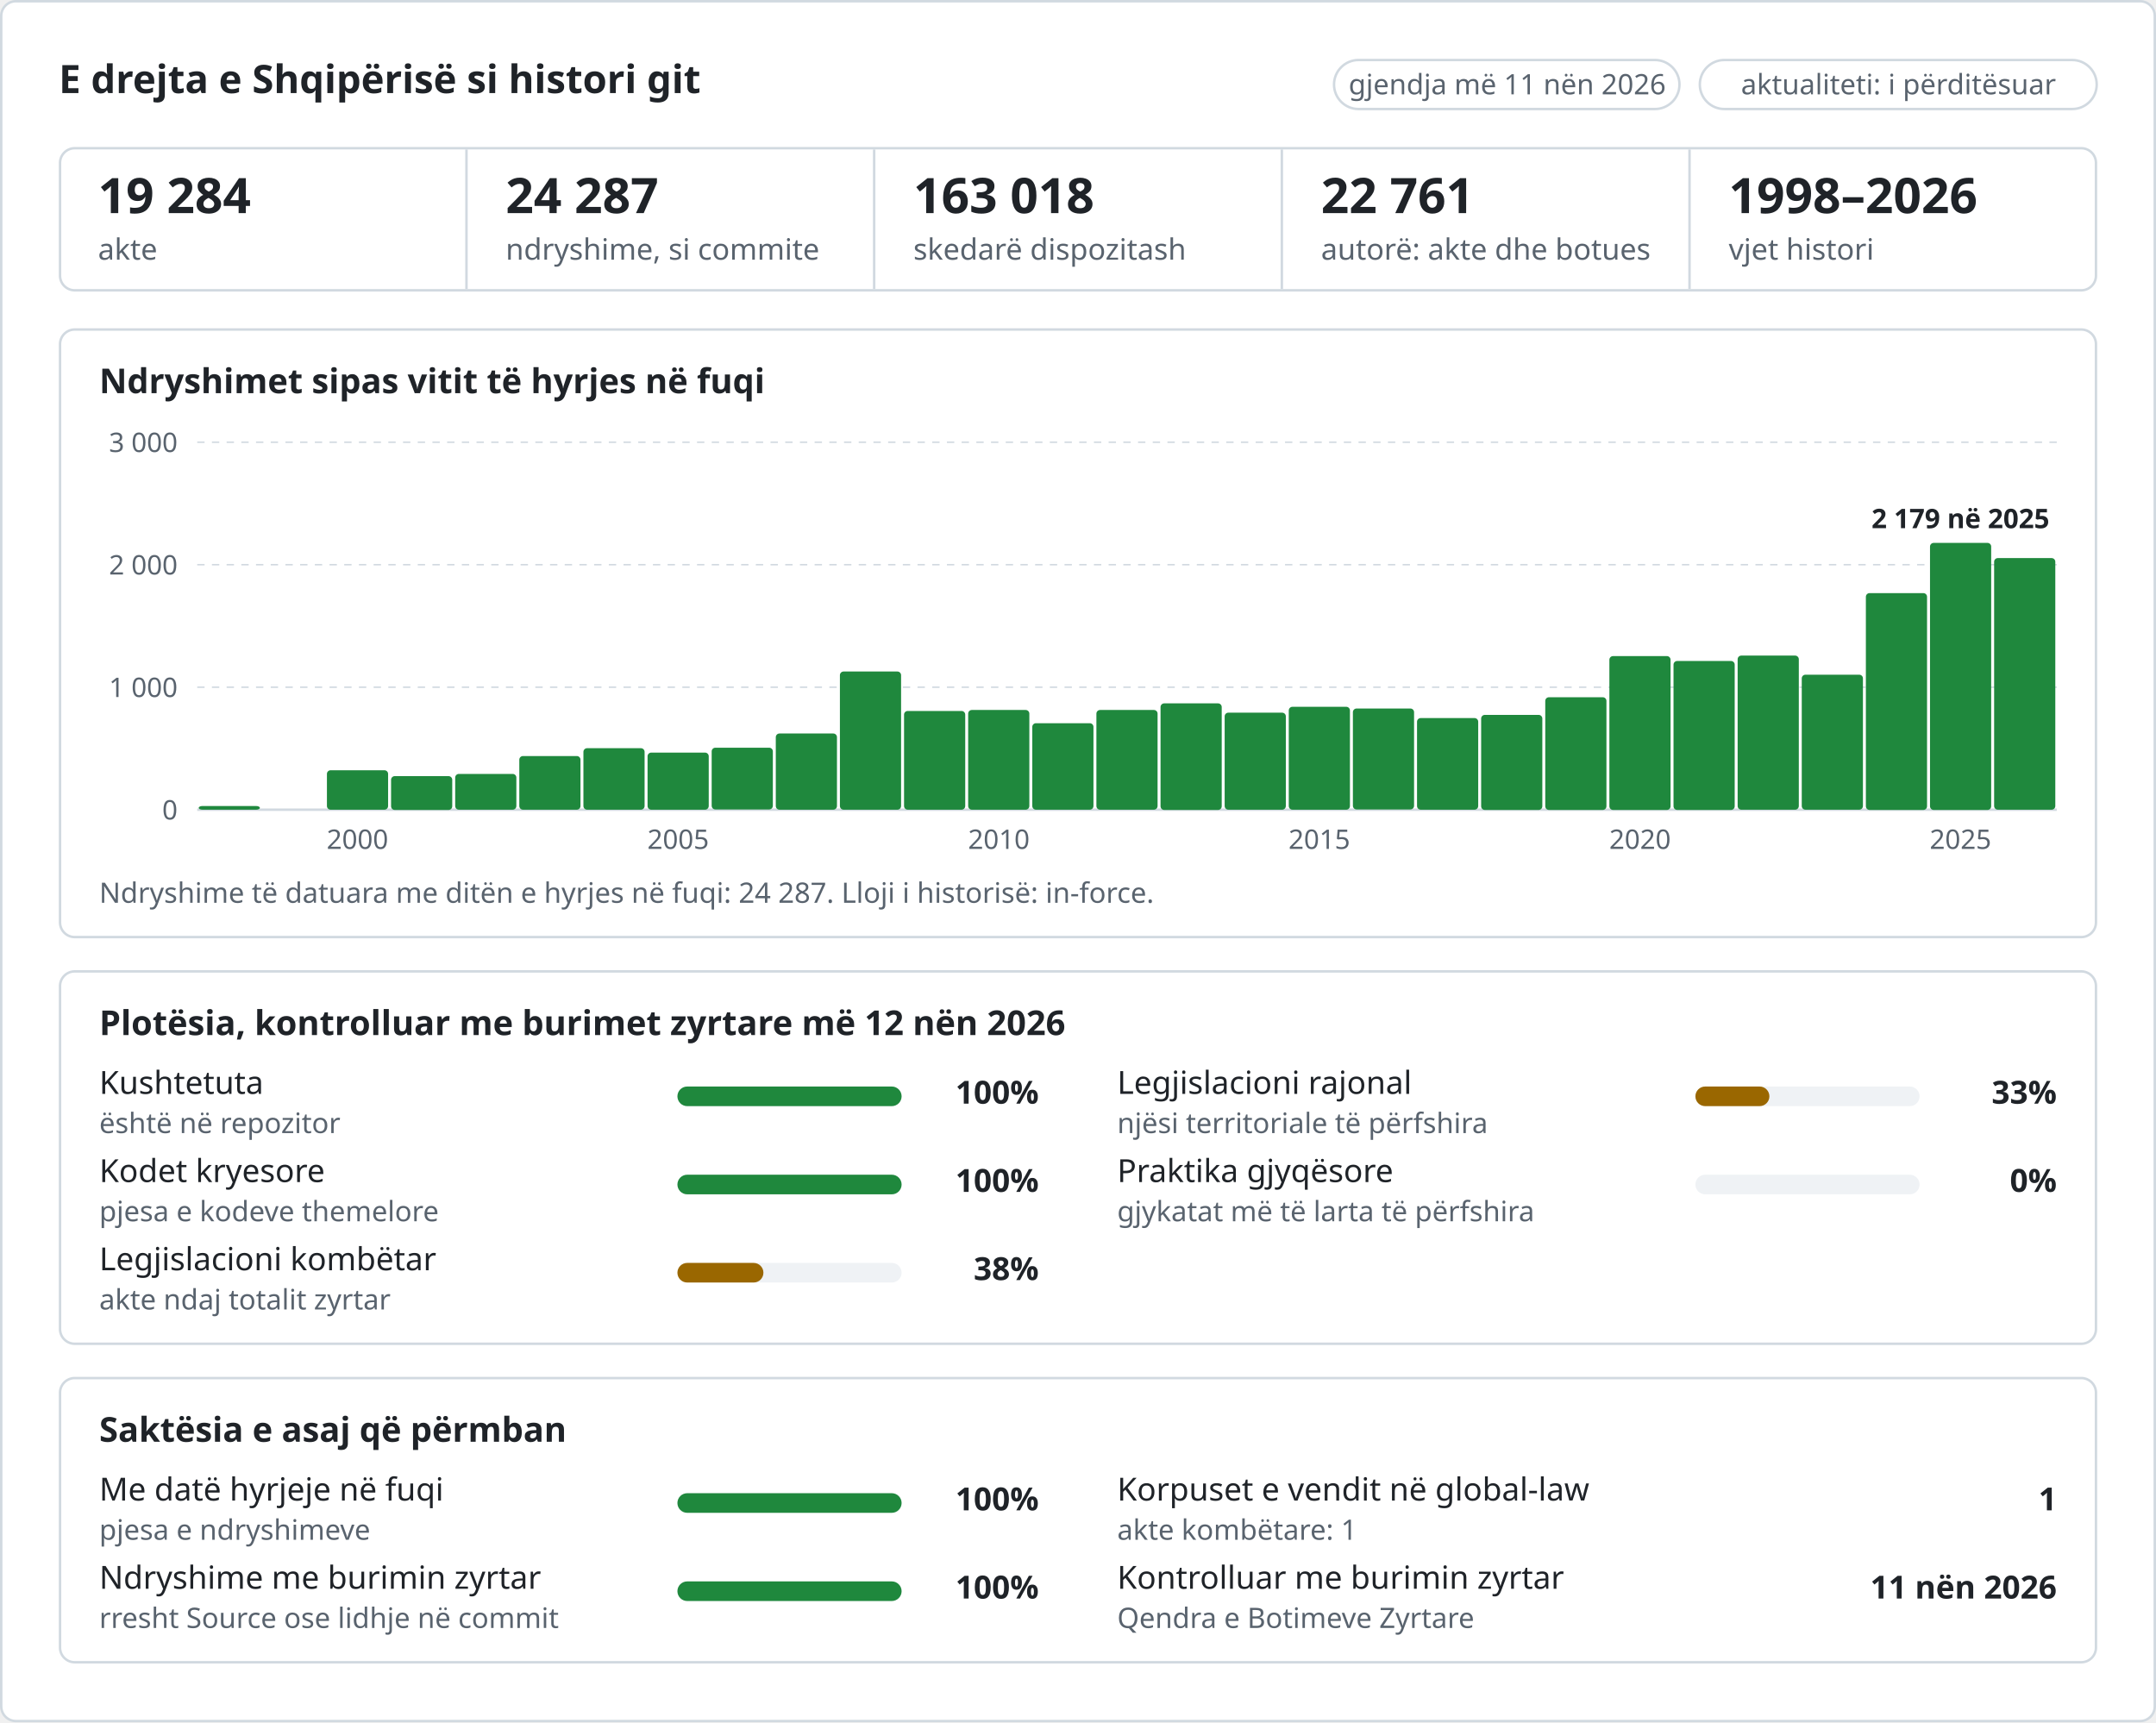
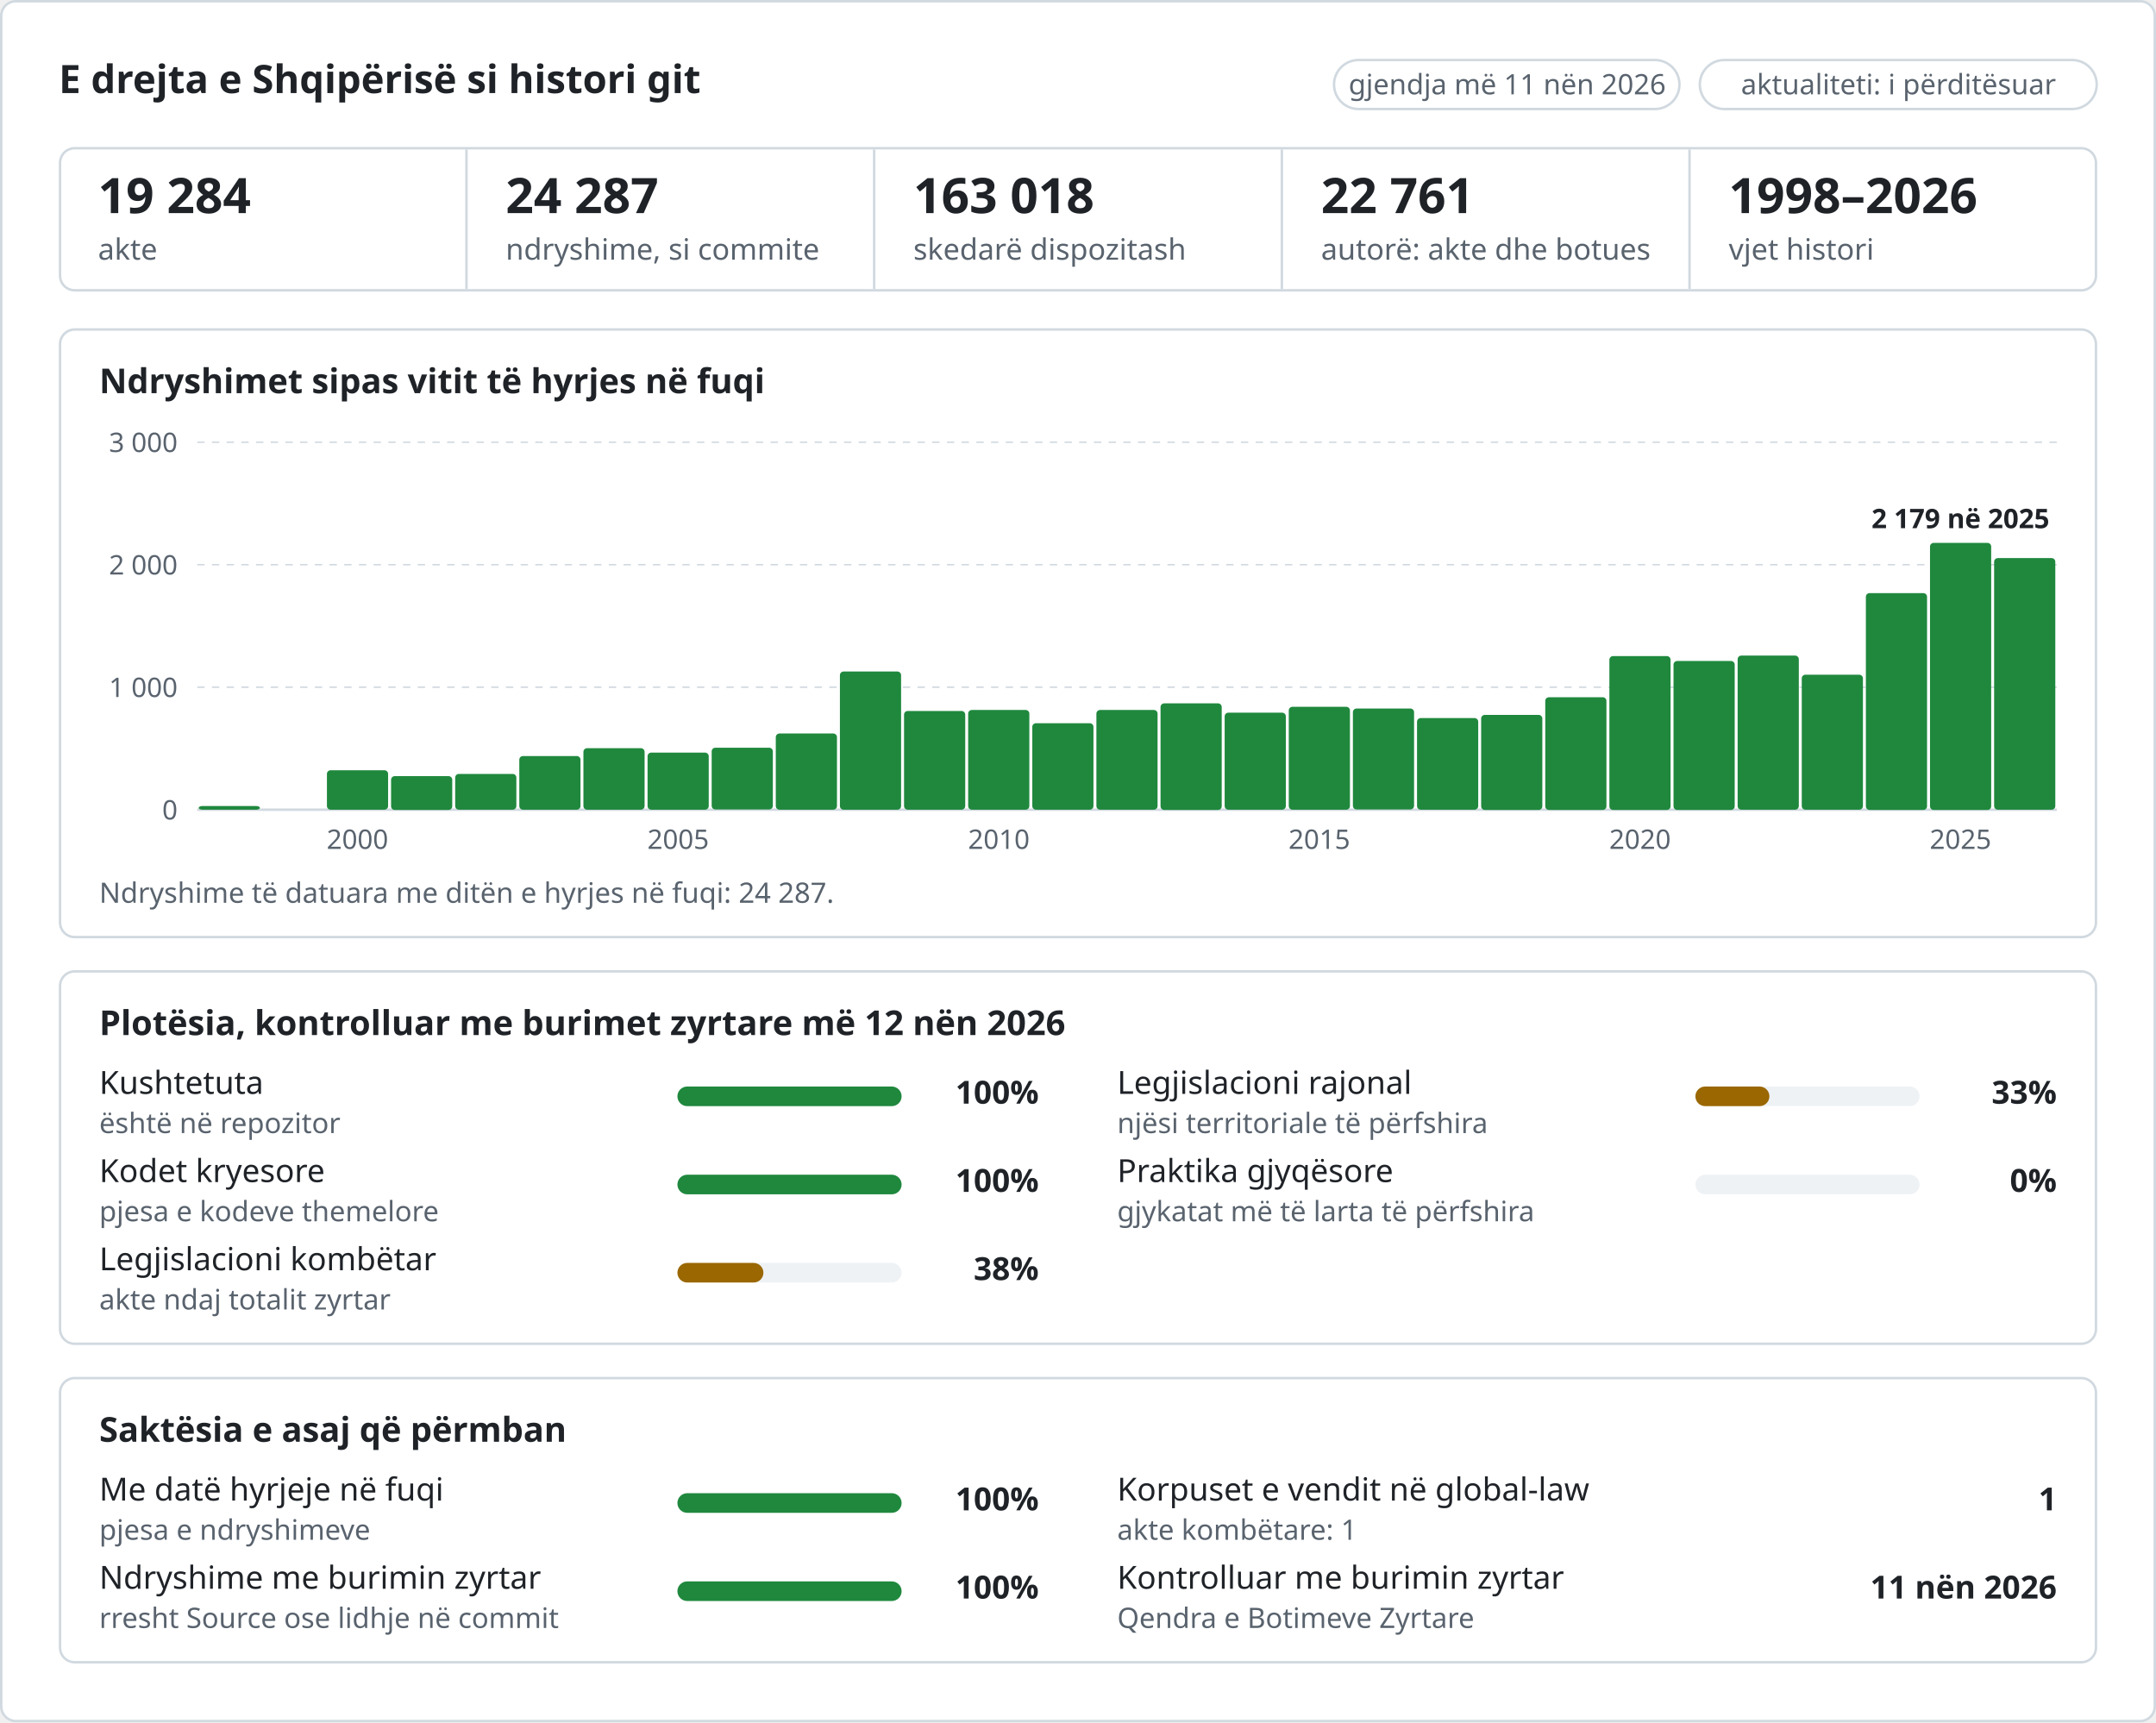
<svg xmlns="http://www.w3.org/2000/svg" width="880" height="703" viewBox="0 0 880 703" font-family="-apple-system,BlinkMacSystemFont,Segoe UI,Noto Sans,Helvetica,Arial,sans-serif">
  <rect x="0.5" y="0.5" width="879" height="702" rx="6" fill="#ffffff" stroke="#d1d9e0" />
  <text x="24" y="38" font-size="16" font-weight="600" fill="#1f2328">E drejta e Shqipërisë si histori git</text>
  <rect x="544.5" y="24.5" width="141" height="20" rx="10" fill="none" stroke="#d1d9e0" />
  <text x="615.2" y="38.5" font-size="11.5" font-weight="500" text-anchor="middle" fill="#59636e">gjendja më 11 nën 2026</text>
  <rect x="693.8" y="24.5" width="162" height="20" rx="10" fill="none" stroke="#d1d9e0" />
  <text x="774.9" y="38.5" font-size="11.5" font-weight="500" text-anchor="middle" fill="#59636e">aktualiteti: i përditësuar</text>
  <rect x="24.5" y="60.5" width="831" height="58" rx="6" fill="#ffffff" stroke="#d1d9e0" />
  <text x="40.0" y="87" font-size="20" font-weight="600" fill="#1f2328">19 284</text>
  <text x="40.0" y="106" font-size="12" fill="#59636e">akte</text>
  <line x1="190.4" y1="61" x2="190.4" y2="118" stroke="#d1d9e0" />
  <text x="206.4" y="87" font-size="20" font-weight="600" fill="#1f2328">24 287</text>
  <text x="206.4" y="106" font-size="12" fill="#59636e">ndryshime, si commite</text>
  <line x1="356.8" y1="61" x2="356.8" y2="118" stroke="#d1d9e0" />
  <text x="372.8" y="87" font-size="20" font-weight="600" fill="#1f2328">163 018</text>
  <text x="372.8" y="106" font-size="12" fill="#59636e">skedarë dispozitash</text>
  <line x1="523.2" y1="61" x2="523.2" y2="118" stroke="#d1d9e0" />
  <text x="539.2" y="87" font-size="20" font-weight="600" fill="#1f2328">22 761</text>
  <text x="539.2" y="106" font-size="12" fill="#59636e">autorë: akte dhe botues</text>
  <line x1="689.6" y1="61" x2="689.6" y2="118" stroke="#d1d9e0" />
  <text x="705.6" y="87" font-size="20" font-weight="600" fill="#1f2328">1998–2026</text>
  <text x="705.6" y="106" font-size="12" fill="#59636e">vjet histori</text>
  <rect x="24.5" y="134.5" width="831" height="248" rx="6" fill="#ffffff" stroke="#d1d9e0" />
  <text x="40.5" y="160.5" font-size="14" font-weight="600" fill="#1f2328">Ndryshimet sipas vitit të hyrjes në fuqi</text>
  <line x1="80.5" y1="330.5" x2="839.5" y2="330.5" stroke="#d1d9e0" stroke-width="1" />
  <text x="72.5" y="334.5" font-size="11" text-anchor="end" fill="#59636e">0</text>
  <line x1="80.5" y1="280.5" x2="839.5" y2="280.5" stroke="#d1d9e0" stroke-width="0.6" stroke-dasharray="3 3" />
  <text x="72.5" y="284.5" font-size="11" text-anchor="end" fill="#59636e">1 000</text>
  <line x1="80.5" y1="230.5" x2="839.5" y2="230.5" stroke="#d1d9e0" stroke-width="0.6" stroke-dasharray="3 3" />
  <text x="72.5" y="234.5" font-size="11" text-anchor="end" fill="#59636e">2 000</text>
  <line x1="80.5" y1="180.5" x2="839.5" y2="180.5" stroke="#d1d9e0" stroke-width="0.6" stroke-dasharray="3 3" />
  <text x="72.5" y="184.5" font-size="11" text-anchor="end" fill="#59636e">3 000</text>
  <rect x="81.10" y="329.0" width="24.97" height="1.5" rx="1.5" fill="#1f883d" />
  <rect x="133.44" y="314.4" width="24.97" height="16.1" rx="1.5" fill="#1f883d" />
  <text x="145.9" y="346.5" font-size="11" text-anchor="middle" fill="#59636e">2000</text>
  <rect x="159.62" y="316.8" width="24.97" height="13.8" rx="1.5" fill="#1f883d" />
  <rect x="185.79" y="315.9" width="24.97" height="14.6" rx="1.5" fill="#1f883d" />
  <rect x="211.96" y="308.6" width="24.97" height="21.9" rx="1.5" fill="#1f883d" />
  <rect x="238.13" y="305.4" width="24.97" height="25.1" rx="1.5" fill="#1f883d" />
  <rect x="264.31" y="307.2" width="24.97" height="23.3" rx="1.5" fill="#1f883d" />
  <text x="276.8" y="346.5" font-size="11" text-anchor="middle" fill="#59636e">2005</text>
  <rect x="290.48" y="305.2" width="24.97" height="25.2" rx="1.5" fill="#1f883d" />
  <rect x="316.65" y="299.4" width="24.97" height="31.1" rx="1.5" fill="#1f883d" />
  <rect x="342.82" y="274.1" width="24.97" height="56.4" rx="1.5" fill="#1f883d" />
  <rect x="369.00" y="290.2" width="24.97" height="40.3" rx="1.5" fill="#1f883d" />
  <rect x="395.17" y="289.8" width="24.97" height="40.7" rx="1.5" fill="#1f883d" />
  <text x="407.7" y="346.5" font-size="11" text-anchor="middle" fill="#59636e">2010</text>
  <rect x="421.34" y="295.2" width="24.97" height="35.3" rx="1.5" fill="#1f883d" />
  <rect x="447.51" y="289.8" width="24.97" height="40.7" rx="1.5" fill="#1f883d" />
  <rect x="473.69" y="287.1" width="24.97" height="43.5" rx="1.5" fill="#1f883d" />
  <rect x="499.86" y="290.9" width="24.97" height="39.6" rx="1.5" fill="#1f883d" />
  <rect x="526.03" y="288.5" width="24.97" height="42.0" rx="1.5" fill="#1f883d" />
  <text x="538.5" y="346.5" font-size="11" text-anchor="middle" fill="#59636e">2015</text>
  <rect x="552.20" y="289.2" width="24.97" height="41.2" rx="1.5" fill="#1f883d" />
  <rect x="578.38" y="293.1" width="24.97" height="37.4" rx="1.5" fill="#1f883d" />
  <rect x="604.55" y="291.8" width="24.97" height="38.8" rx="1.5" fill="#1f883d" />
  <rect x="630.72" y="284.6" width="24.97" height="46.0" rx="1.5" fill="#1f883d" />
  <rect x="656.89" y="267.8" width="24.97" height="62.8" rx="1.5" fill="#1f883d" />
  <text x="669.4" y="346.5" font-size="11" text-anchor="middle" fill="#59636e">2020</text>
  <rect x="683.07" y="269.8" width="24.97" height="60.8" rx="1.5" fill="#1f883d" />
  <rect x="709.24" y="267.6" width="24.97" height="62.9" rx="1.5" fill="#1f883d" />
  <rect x="735.41" y="275.4" width="24.97" height="55.1" rx="1.5" fill="#1f883d" />
  <rect x="761.58" y="242.1" width="24.97" height="88.5" rx="1.5" fill="#1f883d" />
  <rect x="787.76" y="221.6" width="24.97" height="109.0" rx="1.5" fill="#1f883d" />
  <text x="800.2" y="346.5" font-size="11" text-anchor="middle" fill="#59636e">2025</text>
  <text x="800.2" y="215.6" font-size="11" font-weight="600" text-anchor="middle" fill="#1f2328">2 179 në 2025</text>
  <rect x="813.93" y="227.8" width="24.97" height="102.7" rx="1.5" fill="#1f883d" />
-   <text x="40.5" y="368.5" font-size="11.5" fill="#59636e">Ndryshime të datuara me ditën e hyrjes në fuqi: 24 287. Lloji i historisë: in-force.</text>
+   <text x="40.5" y="368.5" font-size="11.5" fill="#59636e">Ndryshime të datuara me ditën e hyrjes në fuqi: 24 287.</text>
  <rect x="24.5" y="396.5" width="831" height="152" rx="6" fill="#ffffff" stroke="#d1d9e0" />
  <text x="40.5" y="422.5" font-size="14" font-weight="600" fill="#1f2328">Plotësia, kontrolluar me burimet zyrtare më 12 nën 2026</text>
  <text x="40.5" y="446.5" font-size="13" fill="#1f2328">Kushtetuta</text>
  <text x="40.5" y="462.5" font-size="11.5" fill="#59636e">është në repozitor</text>
  <g>
    <rect x="276.5" y="443.5" width="91.5" height="8" rx="4" fill="#eff2f5" />
    <rect x="276.5" y="443.5" width="91.5" height="8" rx="4" fill="#1f883d" />
  </g>
  <text x="424.0" y="450.5" font-size="13" font-weight="600" text-anchor="end" fill="#1f2328">100%</text>
  <text x="40.5" y="482.5" font-size="13" fill="#1f2328">Kodet kryesore</text>
  <text x="40.5" y="498.5" font-size="11.5" fill="#59636e">pjesa e kodeve themelore</text>
  <g>
    <rect x="276.5" y="479.5" width="91.5" height="8" rx="4" fill="#eff2f5" />
    <rect x="276.5" y="479.5" width="91.5" height="8" rx="4" fill="#1f883d" />
  </g>
  <text x="424.0" y="486.5" font-size="13" font-weight="600" text-anchor="end" fill="#1f2328">100%</text>
  <text x="40.5" y="518.5" font-size="13" fill="#1f2328">Legjislacioni kombëtar</text>
  <text x="40.5" y="534.5" font-size="11.5" fill="#59636e">akte ndaj totalit zyrtar</text>
  <g>
    <rect x="276.5" y="515.5" width="91.5" height="8" rx="4" fill="#eff2f5" />
    <rect x="276.5" y="515.5" width="35.1" height="8" rx="4" fill="#9a6700" />
  </g>
  <text x="424.0" y="522.5" font-size="13" font-weight="600" text-anchor="end" fill="#1f2328">38%</text>
  <text x="456.0" y="446.5" font-size="13" fill="#1f2328">Legjislacioni rajonal</text>
  <text x="456.0" y="462.5" font-size="11.5" fill="#59636e">njësi territoriale të përfshira</text>
  <g>
    <rect x="692.0" y="443.5" width="91.5" height="8" rx="4" fill="#eff2f5" />
    <rect x="692.0" y="443.5" width="30.2" height="8" rx="4" fill="#9a6700" />
  </g>
  <text x="839.5" y="450.5" font-size="13" font-weight="600" text-anchor="end" fill="#1f2328">33%</text>
  <text x="456.0" y="482.5" font-size="13" fill="#1f2328">Praktika gjyqësore</text>
  <text x="456.0" y="498.5" font-size="11.5" fill="#59636e">gjykatat më të larta të përfshira</text>
  <g>
    <rect x="692.0" y="479.5" width="91.5" height="8" rx="4" fill="#eff2f5" />
  </g>
  <text x="839.5" y="486.5" font-size="13" font-weight="600" text-anchor="end" fill="#1f2328">0%</text>
  <rect x="24.5" y="562.5" width="831" height="116" rx="6" fill="#ffffff" stroke="#d1d9e0" />
  <text x="40.5" y="588.5" font-size="14" font-weight="600" fill="#1f2328">Saktësia e asaj që përmban</text>
  <text x="40.5" y="612.5" font-size="13" fill="#1f2328">Me datë hyrjeje në fuqi</text>
  <text x="40.5" y="628.5" font-size="11.5" fill="#59636e">pjesa e ndryshimeve</text>
  <g>
    <rect x="276.5" y="609.5" width="91.5" height="8" rx="4" fill="#eff2f5" />
    <rect x="276.5" y="609.5" width="91.5" height="8" rx="4" fill="#1f883d" />
  </g>
  <text x="424.0" y="616.5" font-size="13" font-weight="600" text-anchor="end" fill="#1f2328">100%</text>
  <text x="40.5" y="648.5" font-size="13" fill="#1f2328">Ndryshime me burimin zyrtar</text>
  <text x="40.5" y="664.5" font-size="11.5" fill="#59636e">rresht Source ose lidhje në commit</text>
  <g>
    <rect x="276.5" y="645.5" width="91.5" height="8" rx="4" fill="#eff2f5" />
    <rect x="276.5" y="645.5" width="91.5" height="8" rx="4" fill="#1f883d" />
  </g>
  <text x="424.0" y="652.5" font-size="13" font-weight="600" text-anchor="end" fill="#1f2328">100%</text>
  <text x="456.0" y="612.5" font-size="13" fill="#1f2328">Korpuset e vendit në global-law</text>
  <text x="456.0" y="628.5" font-size="11.5" fill="#59636e">akte kombëtare: 1</text>
  <text x="839.5" y="616.5" font-size="13" font-weight="600" text-anchor="end" fill="#1f2328">1</text>
  <text x="456.0" y="648.5" font-size="13" fill="#1f2328">Kontrolluar me burimin zyrtar</text>
  <text x="456.0" y="664.5" font-size="11.5" fill="#59636e">Qendra e Botimeve Zyrtare</text>
  <text x="839.5" y="652.5" font-size="13" font-weight="600" text-anchor="end" fill="#1f2328">11 nën 2026</text>
</svg>
